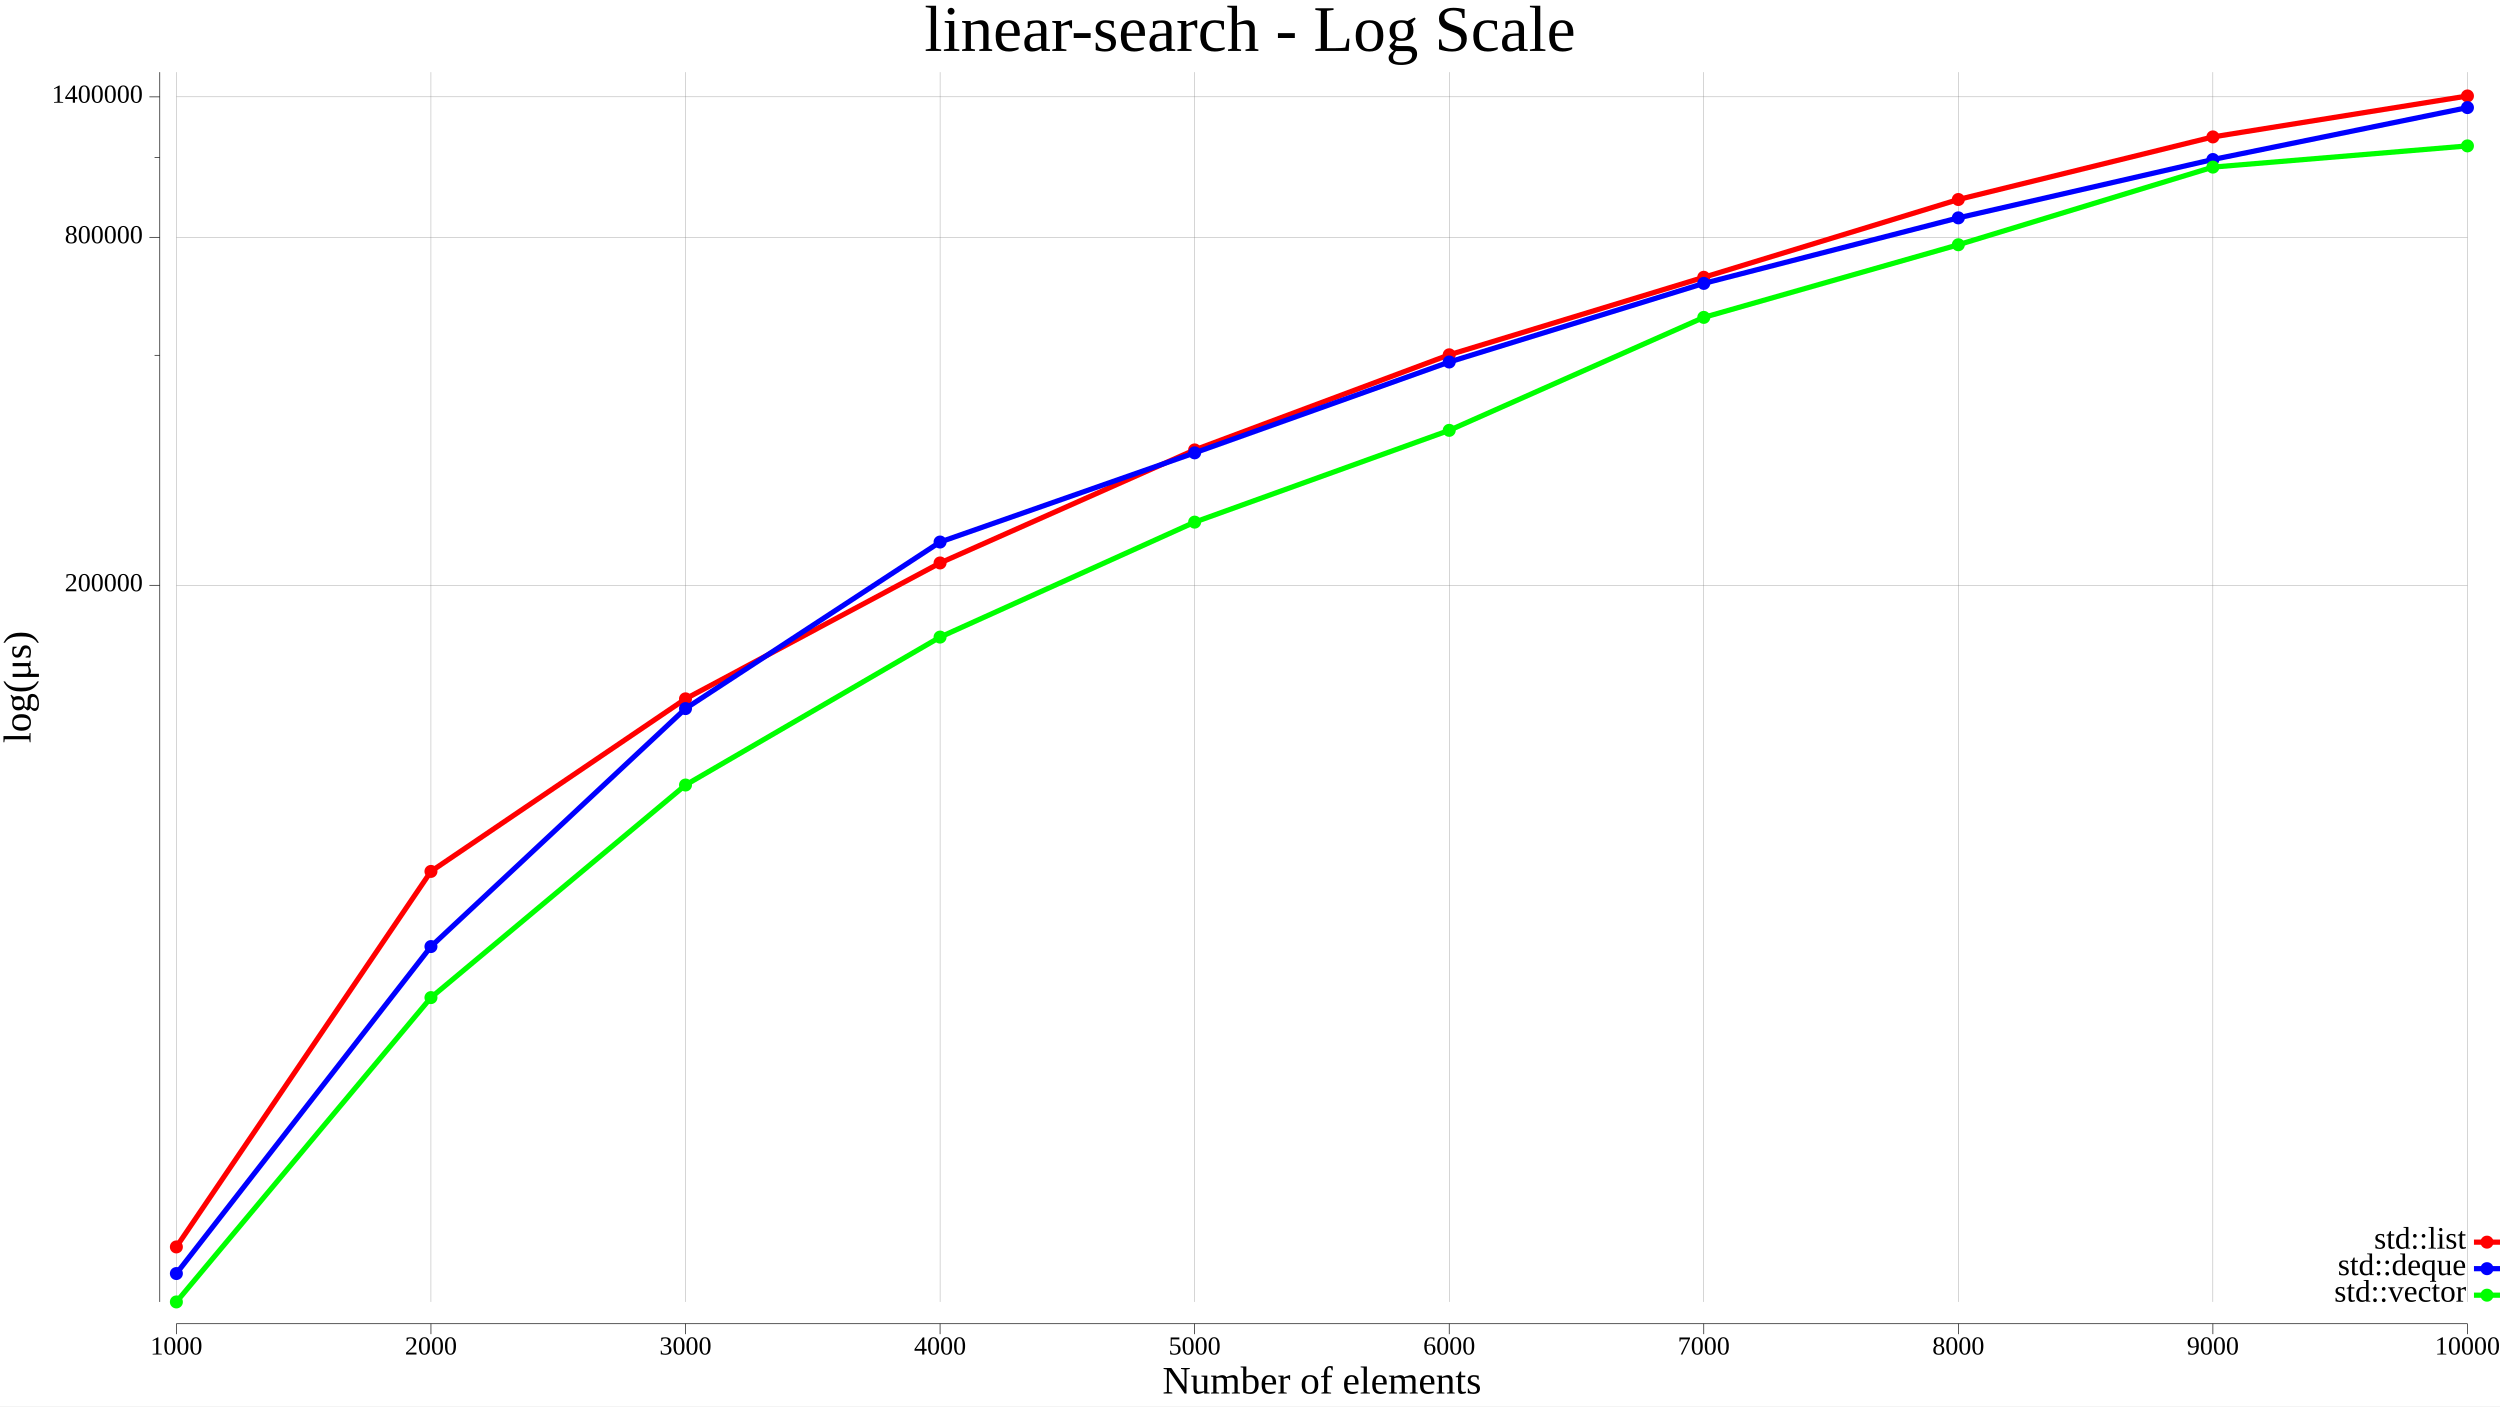
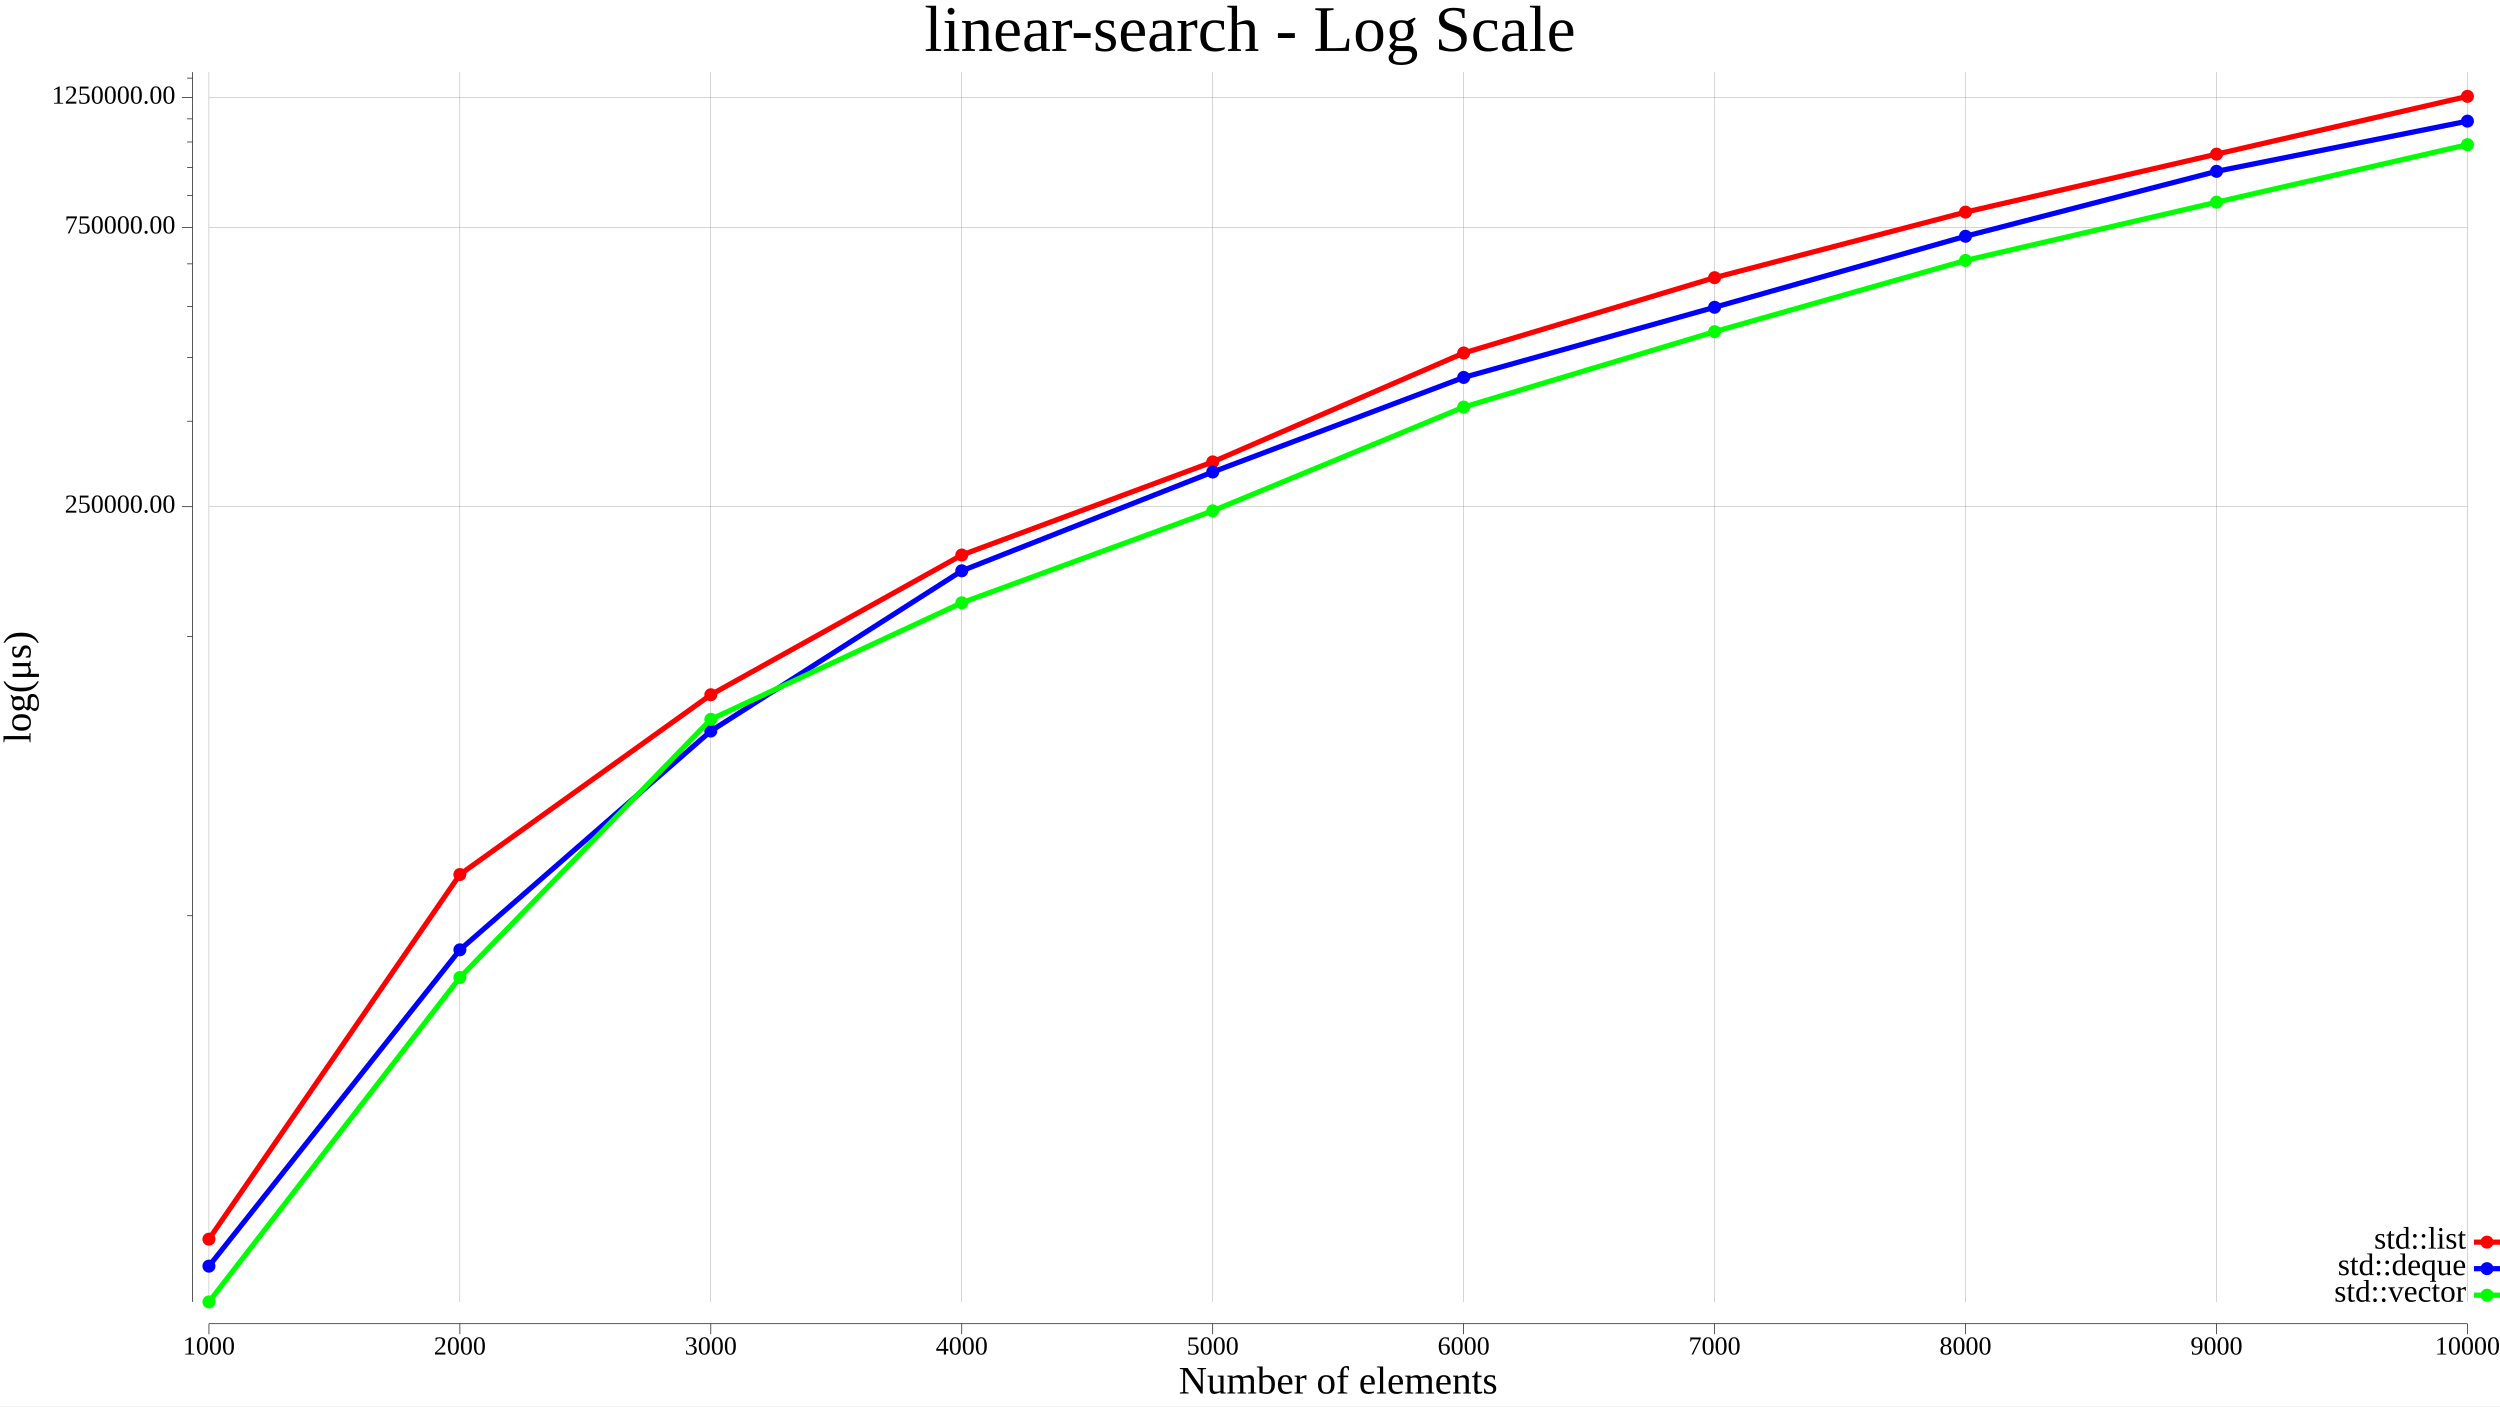
<svg xmlns="http://www.w3.org/2000/svg" width="1920pt" height="1080pt" viewBox="0 0 1920 1080">
  <g transform="scale(1, -1) translate(0, -1080)">
    <path d="M0,0L1920,0L1920,1080L0,1080Z" style="fill:#FFFFFF" />
    <text x="709.94" y="-1040.9" transform="scale(1, -1)" style="font-family:Liberation Serif;font-variant:normal;font-weight:normal;font-style:normal;font-size:50px">linear-search - Log Scale</text>
-     <text x="892.77" y="-9.756" transform="scale(1, -1)" style="font-family:Liberation Serif;font-variant:normal;font-weight:normal;font-style:normal;font-size:30px">Number of elements</text>
-     <text x="115.46" y="-39.727" transform="scale(1, -1)" style="font-family:Liberation Serif;font-variant:normal;font-weight:normal;font-style:normal;font-size:20px">1000</text>
-     <text x="310.97" y="-39.727" transform="scale(1, -1)" style="font-family:Liberation Serif;font-variant:normal;font-weight:normal;font-style:normal;font-size:20px">2000</text>
-     <text x="506.47" y="-39.727" transform="scale(1, -1)" style="font-family:Liberation Serif;font-variant:normal;font-weight:normal;font-style:normal;font-size:20px">3000</text>
-     <text x="701.97" y="-39.727" transform="scale(1, -1)" style="font-family:Liberation Serif;font-variant:normal;font-weight:normal;font-style:normal;font-size:20px">4000</text>
-     <text x="897.48" y="-39.727" transform="scale(1, -1)" style="font-family:Liberation Serif;font-variant:normal;font-weight:normal;font-style:normal;font-size:20px">5000</text>
-     <text x="1093" y="-39.727" transform="scale(1, -1)" style="font-family:Liberation Serif;font-variant:normal;font-weight:normal;font-style:normal;font-size:20px">6000</text>
-     <text x="1288.5" y="-39.727" transform="scale(1, -1)" style="font-family:Liberation Serif;font-variant:normal;font-weight:normal;font-style:normal;font-size:20px">7000</text>
-     <text x="1484" y="-39.727" transform="scale(1, -1)" style="font-family:Liberation Serif;font-variant:normal;font-weight:normal;font-style:normal;font-size:20px">8000</text>
-     <text x="1679.5" y="-39.727" transform="scale(1, -1)" style="font-family:Liberation Serif;font-variant:normal;font-weight:normal;font-style:normal;font-size:20px">9000</text>
+     <text x="905.27" y="-9.756" transform="scale(1, -1)" style="font-family:Liberation Serif;font-variant:normal;font-weight:normal;font-style:normal;font-size:30px">Number of elements</text>
+     <text x="140.46" y="-39.727" transform="scale(1, -1)" style="font-family:Liberation Serif;font-variant:normal;font-weight:normal;font-style:normal;font-size:20px">1000</text>
+     <text x="333.19" y="-39.727" transform="scale(1, -1)" style="font-family:Liberation Serif;font-variant:normal;font-weight:normal;font-style:normal;font-size:20px">2000</text>
+     <text x="525.91" y="-39.727" transform="scale(1, -1)" style="font-family:Liberation Serif;font-variant:normal;font-weight:normal;font-style:normal;font-size:20px">3000</text>
+     <text x="718.64" y="-39.727" transform="scale(1, -1)" style="font-family:Liberation Serif;font-variant:normal;font-weight:normal;font-style:normal;font-size:20px">4000</text>
+     <text x="911.37" y="-39.727" transform="scale(1, -1)" style="font-family:Liberation Serif;font-variant:normal;font-weight:normal;font-style:normal;font-size:20px">5000</text>
+     <text x="1104.1" y="-39.727" transform="scale(1, -1)" style="font-family:Liberation Serif;font-variant:normal;font-weight:normal;font-style:normal;font-size:20px">6000</text>
+     <text x="1296.8" y="-39.727" transform="scale(1, -1)" style="font-family:Liberation Serif;font-variant:normal;font-weight:normal;font-style:normal;font-size:20px">7000</text>
+     <text x="1489.5" y="-39.727" transform="scale(1, -1)" style="font-family:Liberation Serif;font-variant:normal;font-weight:normal;font-style:normal;font-size:20px">8000</text>
+     <text x="1682.3" y="-39.727" transform="scale(1, -1)" style="font-family:Liberation Serif;font-variant:normal;font-weight:normal;font-style:normal;font-size:20px">9000</text>
    <text x="1870" y="-39.727" transform="scale(1, -1)" style="font-family:Liberation Serif;font-variant:normal;font-weight:normal;font-style:normal;font-size:20px">10000</text>
-     <path d="M135.46,55.371L135.46,63.371" style="fill:none;stroke:#000000;stroke-width:0.5" />
-     <path d="M330.97,55.371L330.97,63.371" style="fill:none;stroke:#000000;stroke-width:0.5" />
-     <path d="M526.47,55.371L526.47,63.371" style="fill:none;stroke:#000000;stroke-width:0.5" />
-     <path d="M721.97,55.371L721.97,63.371" style="fill:none;stroke:#000000;stroke-width:0.5" />
-     <path d="M917.48,55.371L917.48,63.371" style="fill:none;stroke:#000000;stroke-width:0.5" />
-     <path d="M1113,55.371L1113,63.371" style="fill:none;stroke:#000000;stroke-width:0.5" />
-     <path d="M1308.5,55.371L1308.5,63.371" style="fill:none;stroke:#000000;stroke-width:0.5" />
-     <path d="M1504,55.371L1504,63.371" style="fill:none;stroke:#000000;stroke-width:0.5" />
-     <path d="M1699.5,55.371L1699.5,63.371" style="fill:none;stroke:#000000;stroke-width:0.5" />
+     <path d="M160.46,55.371L160.46,63.371" style="fill:none;stroke:#000000;stroke-width:0.5" />
+     <path d="M353.19,55.371L353.19,63.371" style="fill:none;stroke:#000000;stroke-width:0.5" />
+     <path d="M545.91,55.371L545.91,63.371" style="fill:none;stroke:#000000;stroke-width:0.5" />
+     <path d="M738.64,55.371L738.64,63.371" style="fill:none;stroke:#000000;stroke-width:0.5" />
+     <path d="M931.37,55.371L931.37,63.371" style="fill:none;stroke:#000000;stroke-width:0.5" />
+     <path d="M1124.1,55.371L1124.1,63.371" style="fill:none;stroke:#000000;stroke-width:0.5" />
+     <path d="M1316.8,55.371L1316.8,63.371" style="fill:none;stroke:#000000;stroke-width:0.5" />
+     <path d="M1509.5,55.371L1509.5,63.371" style="fill:none;stroke:#000000;stroke-width:0.5" />
+     <path d="M1702.3,55.371L1702.3,63.371" style="fill:none;stroke:#000000;stroke-width:0.5" />
    <path d="M1895,55.371L1895,63.371" style="fill:none;stroke:#000000;stroke-width:0.5" />
-     <path d="M135.46,63.371L1895,63.371" style="fill:none;stroke:#000000;stroke-width:0.5" />
+     <path d="M160.46,63.371L1895,63.371" style="fill:none;stroke:#000000;stroke-width:0.5" />
    <g transform="rotate(90)">
      <text x="509.33" y="23.467" transform="scale(1, -1)" style="font-family:Liberation Serif;font-variant:normal;font-weight:normal;font-style:normal;font-size:30px">log(μs)</text>
    </g>
-     <text x="49.712" y="-625.93" transform="scale(1, -1)" style="font-family:Liberation Serif;font-variant:normal;font-weight:normal;font-style:normal;font-size:20px">200000</text>
-     <text x="49.712" y="-893.18" transform="scale(1, -1)" style="font-family:Liberation Serif;font-variant:normal;font-weight:normal;font-style:normal;font-size:20px">800000</text>
-     <text x="39.712" y="-1001.1" transform="scale(1, -1)" style="font-family:Liberation Serif;font-variant:normal;font-weight:normal;font-style:normal;font-size:20px">1400000</text>
-     <path d="M114.71,630.5L122.71,630.5" style="fill:none;stroke:#000000;stroke-width:0.5" />
-     <path d="M114.71,897.75L122.71,897.75" style="fill:none;stroke:#000000;stroke-width:0.5" />
-     <path d="M114.71,1005.6L122.71,1005.6" style="fill:none;stroke:#000000;stroke-width:0.5" />
-     <path d="M118.71,807.14L122.71,807.14" style="fill:none;stroke:#000000;stroke-width:0.5" />
-     <path d="M118.71,959.15L122.71,959.15" style="fill:none;stroke:#000000;stroke-width:0.5" />
-     <path d="M122.71,80.11L122.71,1024.6" style="fill:none;stroke:#000000;stroke-width:0.5" />
-     <path d="M135.46,80.11L135.46,1024.6" style="fill:none;stroke:#808080;stroke-width:0.25" />
-     <path d="M330.97,80.11L330.97,1024.6" style="fill:none;stroke:#808080;stroke-width:0.25" />
-     <path d="M526.47,80.11L526.47,1024.6" style="fill:none;stroke:#808080;stroke-width:0.25" />
-     <path d="M721.97,80.11L721.97,1024.6" style="fill:none;stroke:#808080;stroke-width:0.25" />
-     <path d="M917.48,80.11L917.48,1024.6" style="fill:none;stroke:#808080;stroke-width:0.25" />
-     <path d="M1113,80.11L1113,1024.6" style="fill:none;stroke:#808080;stroke-width:0.25" />
-     <path d="M1308.5,80.11L1308.5,1024.6" style="fill:none;stroke:#808080;stroke-width:0.25" />
-     <path d="M1504,80.11L1504,1024.6" style="fill:none;stroke:#808080;stroke-width:0.25" />
-     <path d="M1699.5,80.11L1699.5,1024.6" style="fill:none;stroke:#808080;stroke-width:0.25" />
+     <text x="49.712" y="-686.27" transform="scale(1, -1)" style="font-family:Liberation Serif;font-variant:normal;font-weight:normal;font-style:normal;font-size:20px">250000.00</text>
+     <text x="49.712" y="-900.71" transform="scale(1, -1)" style="font-family:Liberation Serif;font-variant:normal;font-weight:normal;font-style:normal;font-size:20px">750000.00</text>
+     <text x="39.712" y="-1000.4" transform="scale(1, -1)" style="font-family:Liberation Serif;font-variant:normal;font-weight:normal;font-style:normal;font-size:20px">1250000.00</text>
+     <path d="M139.71,690.84L147.71,690.84" style="fill:none;stroke:#000000;stroke-width:0.5" />
+     <path d="M139.71,905.28L147.71,905.28" style="fill:none;stroke:#000000;stroke-width:0.5" />
+     <path d="M139.71,1005L147.71,1005" style="fill:none;stroke:#000000;stroke-width:0.5" />
+     <path d="M143.71,376.7L147.71,376.7" style="fill:none;stroke:#000000;stroke-width:0.5" />
+     <path d="M143.71,591.14L147.71,591.14" style="fill:none;stroke:#000000;stroke-width:0.5" />
+     <path d="M143.71,756.52L147.71,756.52" style="fill:none;stroke:#000000;stroke-width:0.5" />
+     <path d="M143.71,805.57L147.71,805.57" style="fill:none;stroke:#000000;stroke-width:0.5" />
+     <path d="M143.71,844.74L147.71,844.74" style="fill:none;stroke:#000000;stroke-width:0.5" />
+     <path d="M143.71,877.35L147.71,877.35" style="fill:none;stroke:#000000;stroke-width:0.5" />
+     <path d="M143.71,929.71L147.71,929.71" style="fill:none;stroke:#000000;stroke-width:0.5" />
+     <path d="M143.71,951.42L147.71,951.42" style="fill:none;stroke:#000000;stroke-width:0.5" />
+     <path d="M143.71,970.95L147.71,970.95" style="fill:none;stroke:#000000;stroke-width:0.5" />
+     <path d="M143.71,988.71L147.71,988.71" style="fill:none;stroke:#000000;stroke-width:0.5" />
+     <path d="M143.71,1020L147.71,1020" style="fill:none;stroke:#000000;stroke-width:0.5" />
+     <path d="M147.71,80.11L147.71,1024.6" style="fill:none;stroke:#000000;stroke-width:0.5" />
+     <path d="M160.46,80.11L160.46,1024.6" style="fill:none;stroke:#808080;stroke-width:0.25" />
+     <path d="M353.19,80.11L353.19,1024.6" style="fill:none;stroke:#808080;stroke-width:0.25" />
+     <path d="M545.91,80.11L545.91,1024.6" style="fill:none;stroke:#808080;stroke-width:0.25" />
+     <path d="M738.64,80.11L738.64,1024.6" style="fill:none;stroke:#808080;stroke-width:0.25" />
+     <path d="M931.37,80.11L931.37,1024.6" style="fill:none;stroke:#808080;stroke-width:0.25" />
+     <path d="M1124.1,80.11L1124.1,1024.6" style="fill:none;stroke:#808080;stroke-width:0.25" />
+     <path d="M1316.8,80.11L1316.8,1024.6" style="fill:none;stroke:#808080;stroke-width:0.25" />
+     <path d="M1509.5,80.11L1509.5,1024.6" style="fill:none;stroke:#808080;stroke-width:0.25" />
+     <path d="M1702.3,80.11L1702.3,1024.6" style="fill:none;stroke:#808080;stroke-width:0.25" />
    <path d="M1895,80.11L1895,1024.6" style="fill:none;stroke:#808080;stroke-width:0.25" />
-     <path d="M135.46,630.5L1895,630.5" style="fill:none;stroke:#808080;stroke-width:0.25" />
-     <path d="M135.46,897.75L1895,897.75" style="fill:none;stroke:#808080;stroke-width:0.25" />
-     <path d="M135.46,1005.6L1895,1005.6" style="fill:none;stroke:#808080;stroke-width:0.25" />
-     <path d="M135.46,122.36L330.97,410.75L526.47,543.29L721.97,647.65L917.48,734.46L1113,807.51L1308.5,867.04L1504,926.78L1699.5,974.85L1895,1006.3" style="fill:none;stroke:#FF0000;stroke-width:4" />
-     <path d="M140.46,122.36A5,5 0 1 1 130.46,122.36A5,5 0 1 1 140.46,122.36Z" style="fill:#FF0000" />
-     <path d="M335.97,410.75A5,5 0 1 1 325.97,410.75A5,5 0 1 1 335.97,410.75Z" style="fill:#FF0000" />
-     <path d="M531.47,543.29A5,5 0 1 1 521.47,543.29A5,5 0 1 1 531.47,543.29Z" style="fill:#FF0000" />
-     <path d="M726.97,647.65A5,5 0 1 1 716.97,647.65A5,5 0 1 1 726.97,647.65Z" style="fill:#FF0000" />
-     <path d="M922.48,734.46A5,5 0 1 1 912.48,734.46A5,5 0 1 1 922.48,734.46Z" style="fill:#FF0000" />
-     <path d="M1118,807.51A5,5 0 1 1 1108,807.51A5,5 0 1 1 1118,807.51Z" style="fill:#FF0000" />
-     <path d="M1313.5,867.04A5,5 0 1 1 1303.5,867.04A5,5 0 1 1 1313.5,867.04Z" style="fill:#FF0000" />
-     <path d="M1509,926.78A5,5 0 1 1 1499,926.78A5,5 0 1 1 1509,926.78Z" style="fill:#FF0000" />
-     <path d="M1704.5,974.85A5,5 0 1 1 1694.5,974.85A5,5 0 1 1 1704.5,974.85Z" style="fill:#FF0000" />
-     <path d="M1900,1006.3A5,5 0 1 1 1890,1006.3A5,5 0 1 1 1900,1006.3Z" style="fill:#FF0000" />
-     <path d="M135.46,101.92L330.97,353.04L526.47,535.8L721.97,663.72L917.48,732.21L1113,801.98L1308.5,862.35L1504,912.68L1699.5,957.5L1895,997.37" style="fill:none;stroke:#0000FF;stroke-width:4" />
-     <path d="M140.46,101.92A5,5 0 1 1 130.46,101.92A5,5 0 1 1 140.46,101.92Z" style="fill:#0000FF" />
-     <path d="M335.97,353.04A5,5 0 1 1 325.97,353.04A5,5 0 1 1 335.97,353.04Z" style="fill:#0000FF" />
-     <path d="M531.47,535.8A5,5 0 1 1 521.47,535.8A5,5 0 1 1 531.47,535.8Z" style="fill:#0000FF" />
-     <path d="M726.97,663.72A5,5 0 1 1 716.97,663.72A5,5 0 1 1 726.97,663.72Z" style="fill:#0000FF" />
-     <path d="M922.48,732.21A5,5 0 1 1 912.48,732.21A5,5 0 1 1 922.48,732.21Z" style="fill:#0000FF" />
-     <path d="M1118,801.98A5,5 0 1 1 1108,801.98A5,5 0 1 1 1118,801.98Z" style="fill:#0000FF" />
-     <path d="M1313.5,862.35A5,5 0 1 1 1303.5,862.35A5,5 0 1 1 1313.5,862.35Z" style="fill:#0000FF" />
-     <path d="M1509,912.68A5,5 0 1 1 1499,912.68A5,5 0 1 1 1509,912.68Z" style="fill:#0000FF" />
-     <path d="M1704.5,957.5A5,5 0 1 1 1694.5,957.5A5,5 0 1 1 1704.5,957.5Z" style="fill:#0000FF" />
-     <path d="M1900,997.37A5,5 0 1 1 1890,997.37A5,5 0 1 1 1900,997.37Z" style="fill:#0000FF" />
-     <path d="M135.46,80.11L330.97,313.85L526.47,477.1L721.97,590.71L917.48,679L1113,749.49L1308.5,836.25L1504,892.03L1699.5,951.66L1895,967.95" style="fill:none;stroke:#00FF00;stroke-width:4" />
-     <path d="M140.46,80.11A5,5 0 1 1 130.46,80.11A5,5 0 1 1 140.46,80.11Z" style="fill:#00FF00" />
-     <path d="M335.97,313.85A5,5 0 1 1 325.97,313.85A5,5 0 1 1 335.97,313.85Z" style="fill:#00FF00" />
-     <path d="M531.47,477.1A5,5 0 1 1 521.47,477.1A5,5 0 1 1 531.47,477.1Z" style="fill:#00FF00" />
-     <path d="M726.97,590.71A5,5 0 1 1 716.97,590.71A5,5 0 1 1 726.97,590.71Z" style="fill:#00FF00" />
-     <path d="M922.48,679A5,5 0 1 1 912.48,679A5,5 0 1 1 922.48,679Z" style="fill:#00FF00" />
-     <path d="M1118,749.49A5,5 0 1 1 1108,749.49A5,5 0 1 1 1118,749.49Z" style="fill:#00FF00" />
-     <path d="M1313.5,836.25A5,5 0 1 1 1303.5,836.25A5,5 0 1 1 1313.5,836.25Z" style="fill:#00FF00" />
-     <path d="M1509,892.03A5,5 0 1 1 1499,892.03A5,5 0 1 1 1509,892.03Z" style="fill:#00FF00" />
-     <path d="M1704.5,951.66A5,5 0 1 1 1694.5,951.66A5,5 0 1 1 1704.5,951.66Z" style="fill:#00FF00" />
-     <path d="M1900,967.95A5,5 0 1 1 1890,967.95A5,5 0 1 1 1900,967.95Z" style="fill:#00FF00" />
+     <path d="M160.46,690.84L1895,690.84" style="fill:none;stroke:#808080;stroke-width:0.25" />
+     <path d="M160.46,905.28L1895,905.28" style="fill:none;stroke:#808080;stroke-width:0.25" />
+     <path d="M160.46,1005L1895,1005" style="fill:none;stroke:#808080;stroke-width:0.25" />
+     <path d="M160.46,128.33L353.19,408.37L545.91,546.44L738.64,653.75L931.37,725.27L1124.1,808.9L1316.8,866.75L1509.5,917.09L1702.3,961.61L1895,1006" style="fill:none;stroke:#FF0000;stroke-width:4" />
+     <path d="M165.46,128.33A5,5 0 1 1 155.46,128.33A5,5 0 1 1 165.46,128.33Z" style="fill:#FF0000" />
+     <path d="M358.19,408.37A5,5 0 1 1 348.19,408.37A5,5 0 1 1 358.19,408.37Z" style="fill:#FF0000" />
+     <path d="M550.91,546.44A5,5 0 1 1 540.91,546.44A5,5 0 1 1 550.91,546.44Z" style="fill:#FF0000" />
+     <path d="M743.64,653.75A5,5 0 1 1 733.64,653.75A5,5 0 1 1 743.64,653.75Z" style="fill:#FF0000" />
+     <path d="M936.37,725.27A5,5 0 1 1 926.37,725.27A5,5 0 1 1 936.37,725.27Z" style="fill:#FF0000" />
+     <path d="M1129.1,808.9A5,5 0 1 1 1119.1,808.9A5,5 0 1 1 1129.1,808.9Z" style="fill:#FF0000" />
+     <path d="M1321.8,866.75A5,5 0 1 1 1311.8,866.75A5,5 0 1 1 1321.8,866.75Z" style="fill:#FF0000" />
+     <path d="M1514.5,917.09A5,5 0 1 1 1504.5,917.09A5,5 0 1 1 1514.5,917.09Z" style="fill:#FF0000" />
+     <path d="M1707.3,961.61A5,5 0 1 1 1697.3,961.61A5,5 0 1 1 1707.3,961.61Z" style="fill:#FF0000" />
+     <path d="M1900,1006A5,5 0 1 1 1890,1006A5,5 0 1 1 1900,1006Z" style="fill:#FF0000" />
+     <path d="M160.46,107.6L353.19,350.55L545.91,518.56L738.64,641.62L931.37,717.5L1124.1,790.14L1316.8,844.01L1509.5,898.55L1702.3,948.41L1895,986.97" style="fill:none;stroke:#0000FF;stroke-width:4" />
+     <path d="M165.46,107.6A5,5 0 1 1 155.46,107.6A5,5 0 1 1 165.46,107.6Z" style="fill:#0000FF" />
+     <path d="M358.19,350.55A5,5 0 1 1 348.19,350.55A5,5 0 1 1 358.19,350.55Z" style="fill:#0000FF" />
+     <path d="M550.91,518.56A5,5 0 1 1 540.91,518.56A5,5 0 1 1 550.91,518.56Z" style="fill:#0000FF" />
+     <path d="M743.64,641.62A5,5 0 1 1 733.64,641.62A5,5 0 1 1 743.64,641.62Z" style="fill:#0000FF" />
+     <path d="M936.37,717.5A5,5 0 1 1 926.37,717.5A5,5 0 1 1 936.37,717.5Z" style="fill:#0000FF" />
+     <path d="M1129.1,790.14A5,5 0 1 1 1119.1,790.14A5,5 0 1 1 1129.1,790.14Z" style="fill:#0000FF" />
+     <path d="M1321.8,844.01A5,5 0 1 1 1311.8,844.01A5,5 0 1 1 1321.8,844.01Z" style="fill:#0000FF" />
+     <path d="M1514.5,898.55A5,5 0 1 1 1504.5,898.55A5,5 0 1 1 1514.5,898.55Z" style="fill:#0000FF" />
+     <path d="M1707.3,948.41A5,5 0 1 1 1697.3,948.41A5,5 0 1 1 1707.3,948.41Z" style="fill:#0000FF" />
+     <path d="M1900,986.97A5,5 0 1 1 1890,986.97A5,5 0 1 1 1900,986.97Z" style="fill:#0000FF" />
+     <path d="M160.46,80.11L353.19,329.26L545.91,527.56L738.64,617.06L931.37,687.68L1124.1,767.36L1316.8,825.28L1509.5,879.98L1702.3,924.72L1895,968.91" style="fill:none;stroke:#00FF00;stroke-width:4" />
+     <path d="M165.46,80.11A5,5 0 1 1 155.46,80.11A5,5 0 1 1 165.46,80.11Z" style="fill:#00FF00" />
+     <path d="M358.19,329.26A5,5 0 1 1 348.19,329.26A5,5 0 1 1 358.19,329.26Z" style="fill:#00FF00" />
+     <path d="M550.91,527.56A5,5 0 1 1 540.91,527.56A5,5 0 1 1 550.91,527.56Z" style="fill:#00FF00" />
+     <path d="M743.64,617.06A5,5 0 1 1 733.64,617.06A5,5 0 1 1 743.64,617.06Z" style="fill:#00FF00" />
+     <path d="M936.37,687.68A5,5 0 1 1 926.37,687.68A5,5 0 1 1 936.37,687.68Z" style="fill:#00FF00" />
+     <path d="M1129.1,767.36A5,5 0 1 1 1119.1,767.36A5,5 0 1 1 1129.1,767.36Z" style="fill:#00FF00" />
+     <path d="M1321.8,825.28A5,5 0 1 1 1311.8,825.28A5,5 0 1 1 1321.8,825.28Z" style="fill:#00FF00" />
+     <path d="M1514.5,879.98A5,5 0 1 1 1504.5,879.98A5,5 0 1 1 1514.5,879.98Z" style="fill:#00FF00" />
+     <path d="M1707.3,924.72A5,5 0 1 1 1697.3,924.72A5,5 0 1 1 1707.3,924.72Z" style="fill:#00FF00" />
+     <path d="M1900,968.91A5,5 0 1 1 1890,968.91A5,5 0 1 1 1900,968.91Z" style="fill:#00FF00" />
    <path d="M1900,126.03L1920,126.03" style="fill:none;stroke:#FF0000;stroke-width:4" />
    <path d="M1915,126.03A5,5 0 1 1 1905,126.03A5,5 0 1 1 1915,126.03Z" style="fill:#FF0000" />
    <text x="1823.3" y="-121.05" transform="scale(1, -1)" style="font-family:Liberation Serif;font-variant:normal;font-weight:normal;font-style:normal;font-size:24px">std::list</text>
    <path d="M1900,105.66L1920,105.66" style="fill:none;stroke:#0000FF;stroke-width:4" />
    <path d="M1915,105.66A5,5 0 1 1 1905,105.66A5,5 0 1 1 1915,105.66Z" style="fill:#0000FF" />
    <text x="1795.4" y="-100.69" transform="scale(1, -1)" style="font-family:Liberation Serif;font-variant:normal;font-weight:normal;font-style:normal;font-size:24px">std::deque</text>
    <path d="M1900,85.294L1920,85.294" style="fill:none;stroke:#00FF00;stroke-width:4" />
    <path d="M1915,85.294A5,5 0 1 1 1905,85.294A5,5 0 1 1 1915,85.294Z" style="fill:#00FF00" />
    <text x="1792.7" y="-80.319" transform="scale(1, -1)" style="font-family:Liberation Serif;font-variant:normal;font-weight:normal;font-style:normal;font-size:24px">std::vector</text>
  </g>
</svg>
